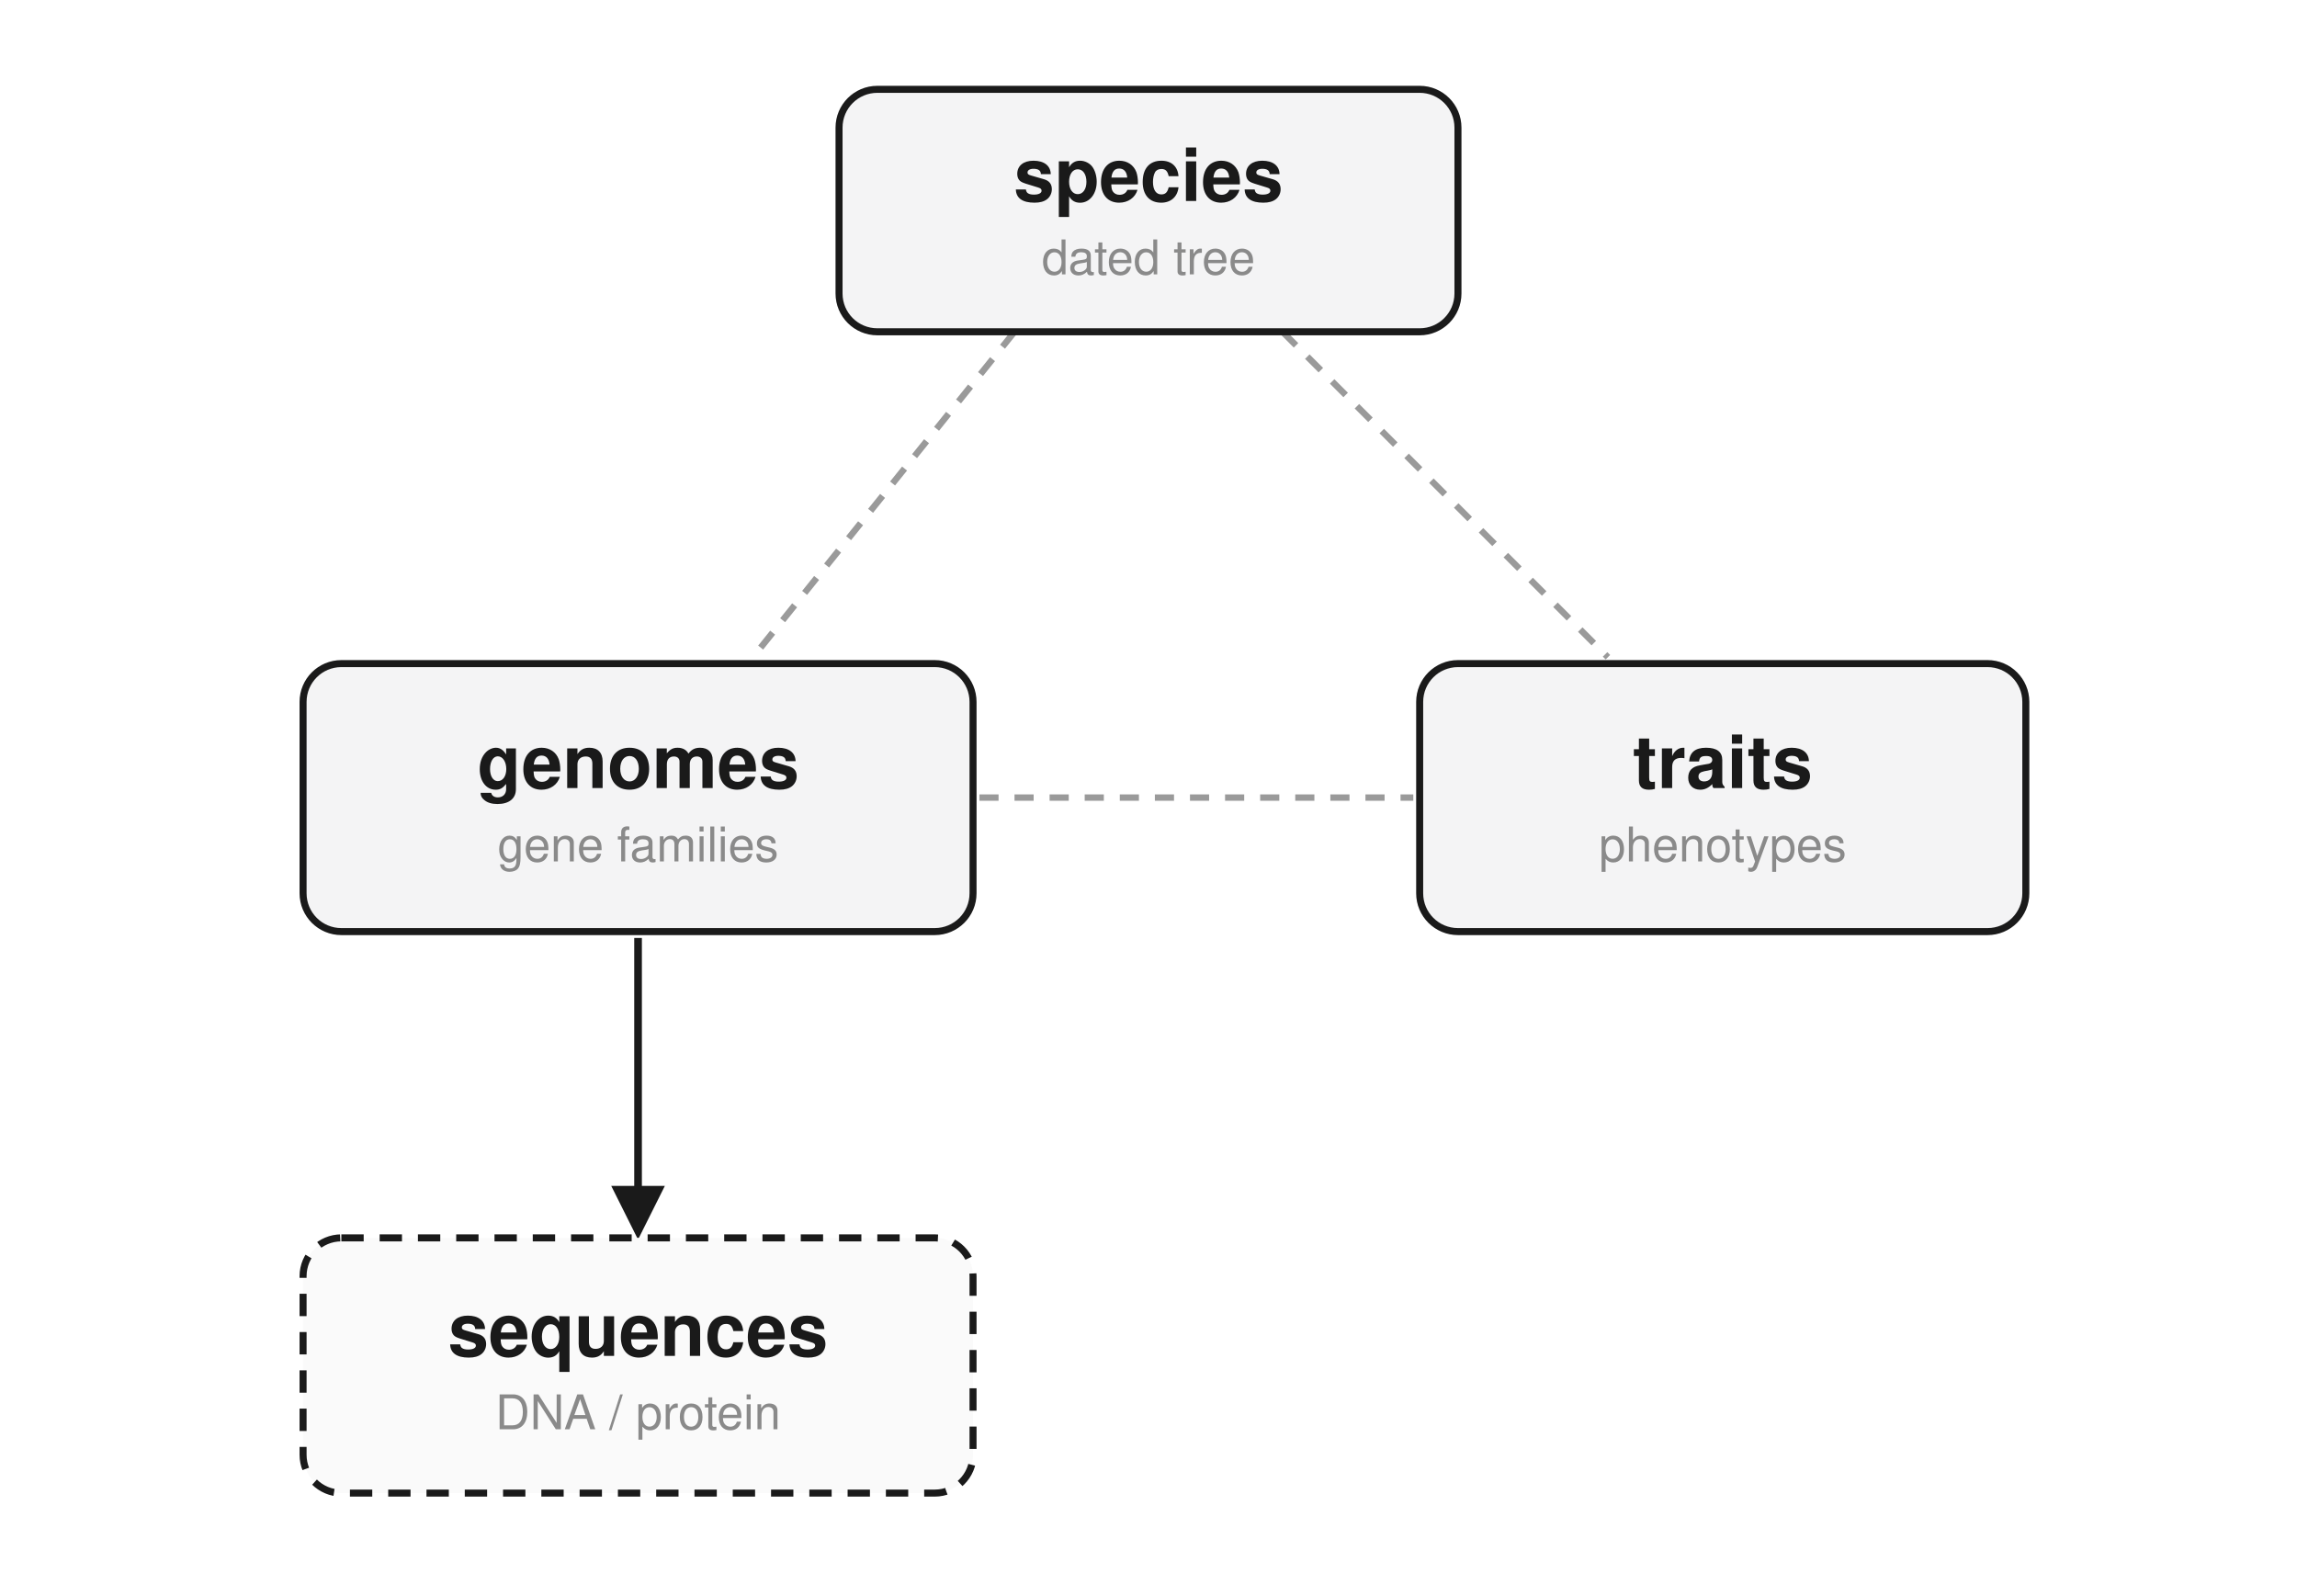
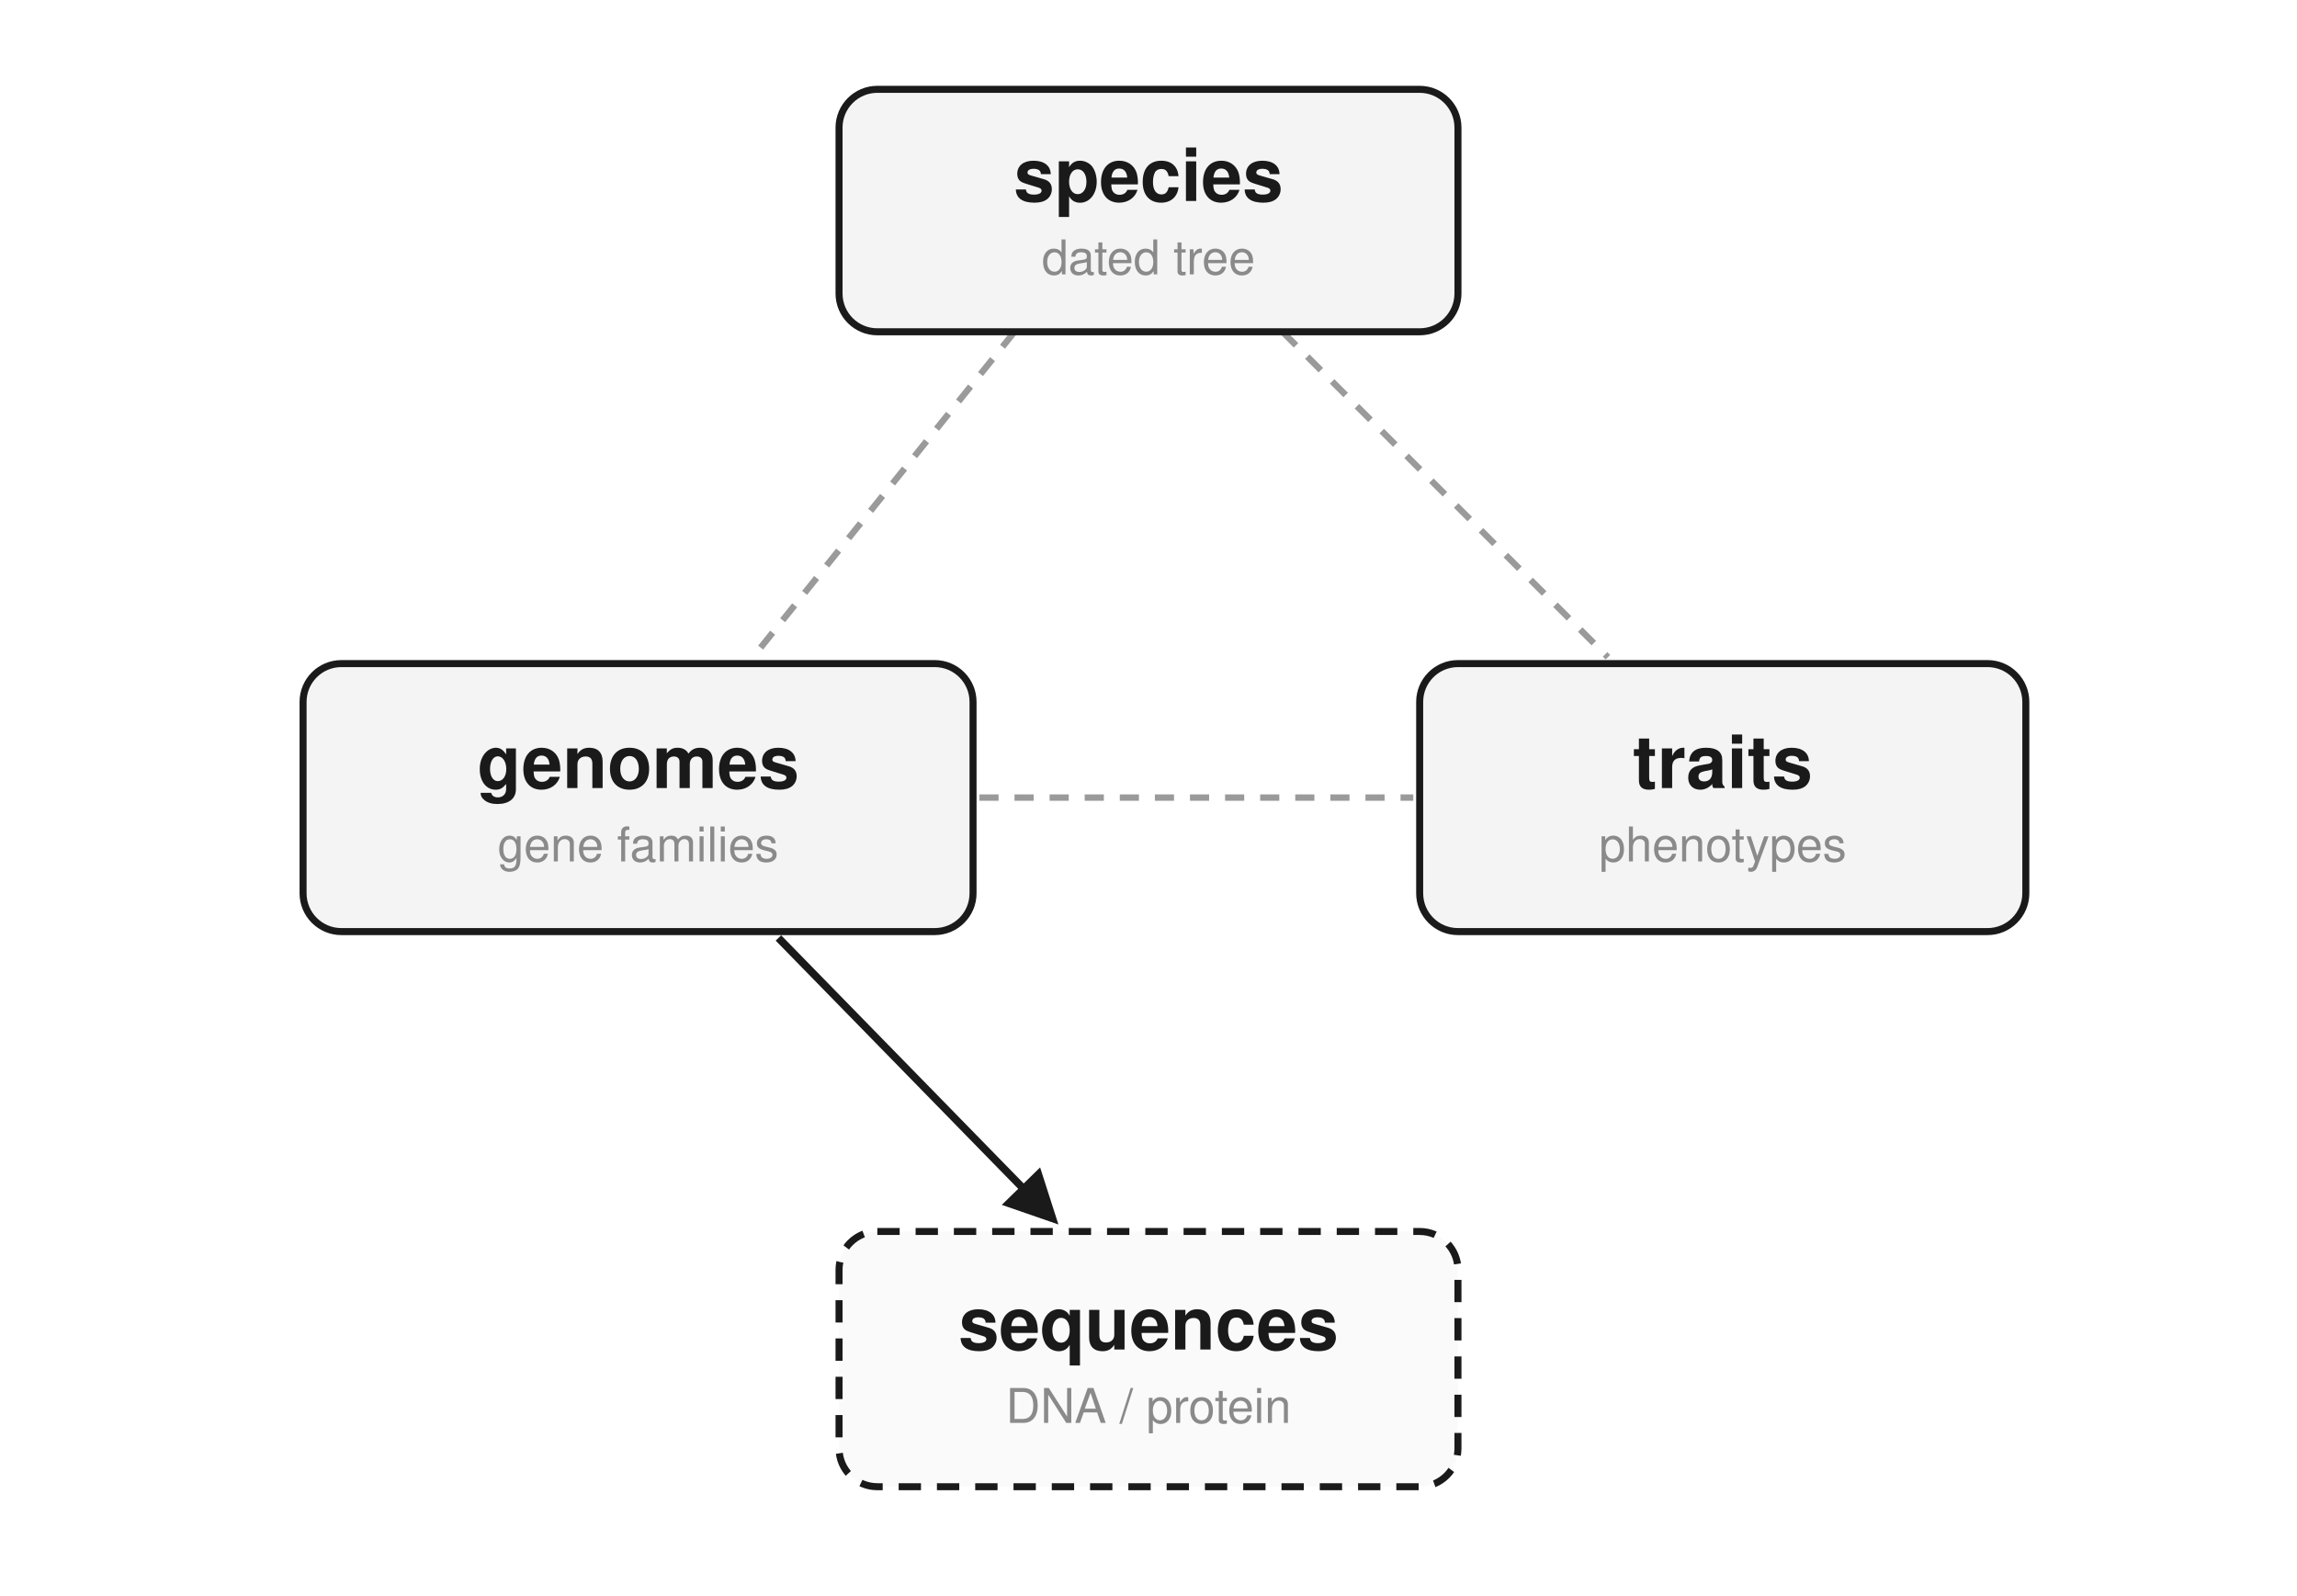
<svg xmlns="http://www.w3.org/2000/svg" viewBox="0 0 720 500" font-family="Helvetica, Arial, sans-serif">
  <defs>
    <marker id="arrow" viewBox="0 0 10 10" refX="8.5" refY="5" markerWidth="7" markerHeight="7" orient="auto-start-reverse">
      <path d="M0,0 L10,5 L0,10 z" fill="#1a1a1a" />
    </marker>
  </defs>
  <line x1="318" y1="104" x2="236" y2="206" stroke="#9a9a9a" stroke-width="2" stroke-dasharray="6 5" />
  <line x1="402" y1="104" x2="504" y2="206" stroke="#9a9a9a" stroke-width="2" stroke-dasharray="6 5" />
  <line x1="307" y1="250" x2="443" y2="250" stroke="#9a9a9a" stroke-width="2" stroke-dasharray="6 5" />
-   <line x1="200" y1="294" x2="200" y2="386" stroke="#1a1a1a" stroke-width="2.4" marker-end="url(#arrow)" />
+   <line x1="244" y1="294" x2="330" y2="382" stroke="#1a1a1a" stroke-width="2.4" marker-end="url(#arrow)" />
  <rect x="263" y="28" width="194" height="76" rx="12" fill="#f4f4f5" stroke="#1a1a1a" stroke-width="2.2" />
  <text x="360" y="63" text-anchor="middle" font-size="23" font-weight="bold" fill="#1a1a1a">species</text>
  <text x="360" y="86" text-anchor="middle" font-size="15" fill="#8a8a8a">dated tree</text>
  <rect x="95" y="208" width="210" height="84" rx="12" fill="#f4f4f5" stroke="#1a1a1a" stroke-width="2.2" />
  <text x="200" y="247" text-anchor="middle" font-size="23" font-weight="bold" fill="#1a1a1a">genomes</text>
  <text x="200" y="270" text-anchor="middle" font-size="15" fill="#8a8a8a">gene families</text>
  <rect x="445" y="208" width="190" height="84" rx="12" fill="#f4f4f5" stroke="#1a1a1a" stroke-width="2.2" />
  <text x="540" y="247" text-anchor="middle" font-size="23" font-weight="bold" fill="#1a1a1a">traits</text>
  <text x="540" y="270" text-anchor="middle" font-size="15" fill="#8a8a8a">phenotypes</text>
-   <rect x="95" y="388" width="210" height="80" rx="12" fill="#fafafa" stroke="#1a1a1a" stroke-width="2.2" stroke-dasharray="7 5" />
-   <text x="200" y="425" text-anchor="middle" font-size="23" font-weight="bold" fill="#1a1a1a">sequences</text>
-   <text x="200" y="448" text-anchor="middle" font-size="15" fill="#8a8a8a">DNA / protein</text>
+   <rect x="263" y="386" width="194" height="80" rx="12" fill="#fafafa" stroke="#1a1a1a" stroke-width="2.2" stroke-dasharray="7 5" />
+   <text x="360" y="423" text-anchor="middle" font-size="23" font-weight="bold" fill="#1a1a1a">sequences</text>
+   <text x="360" y="446" text-anchor="middle" font-size="15" fill="#8a8a8a">DNA / protein</text>
</svg>
